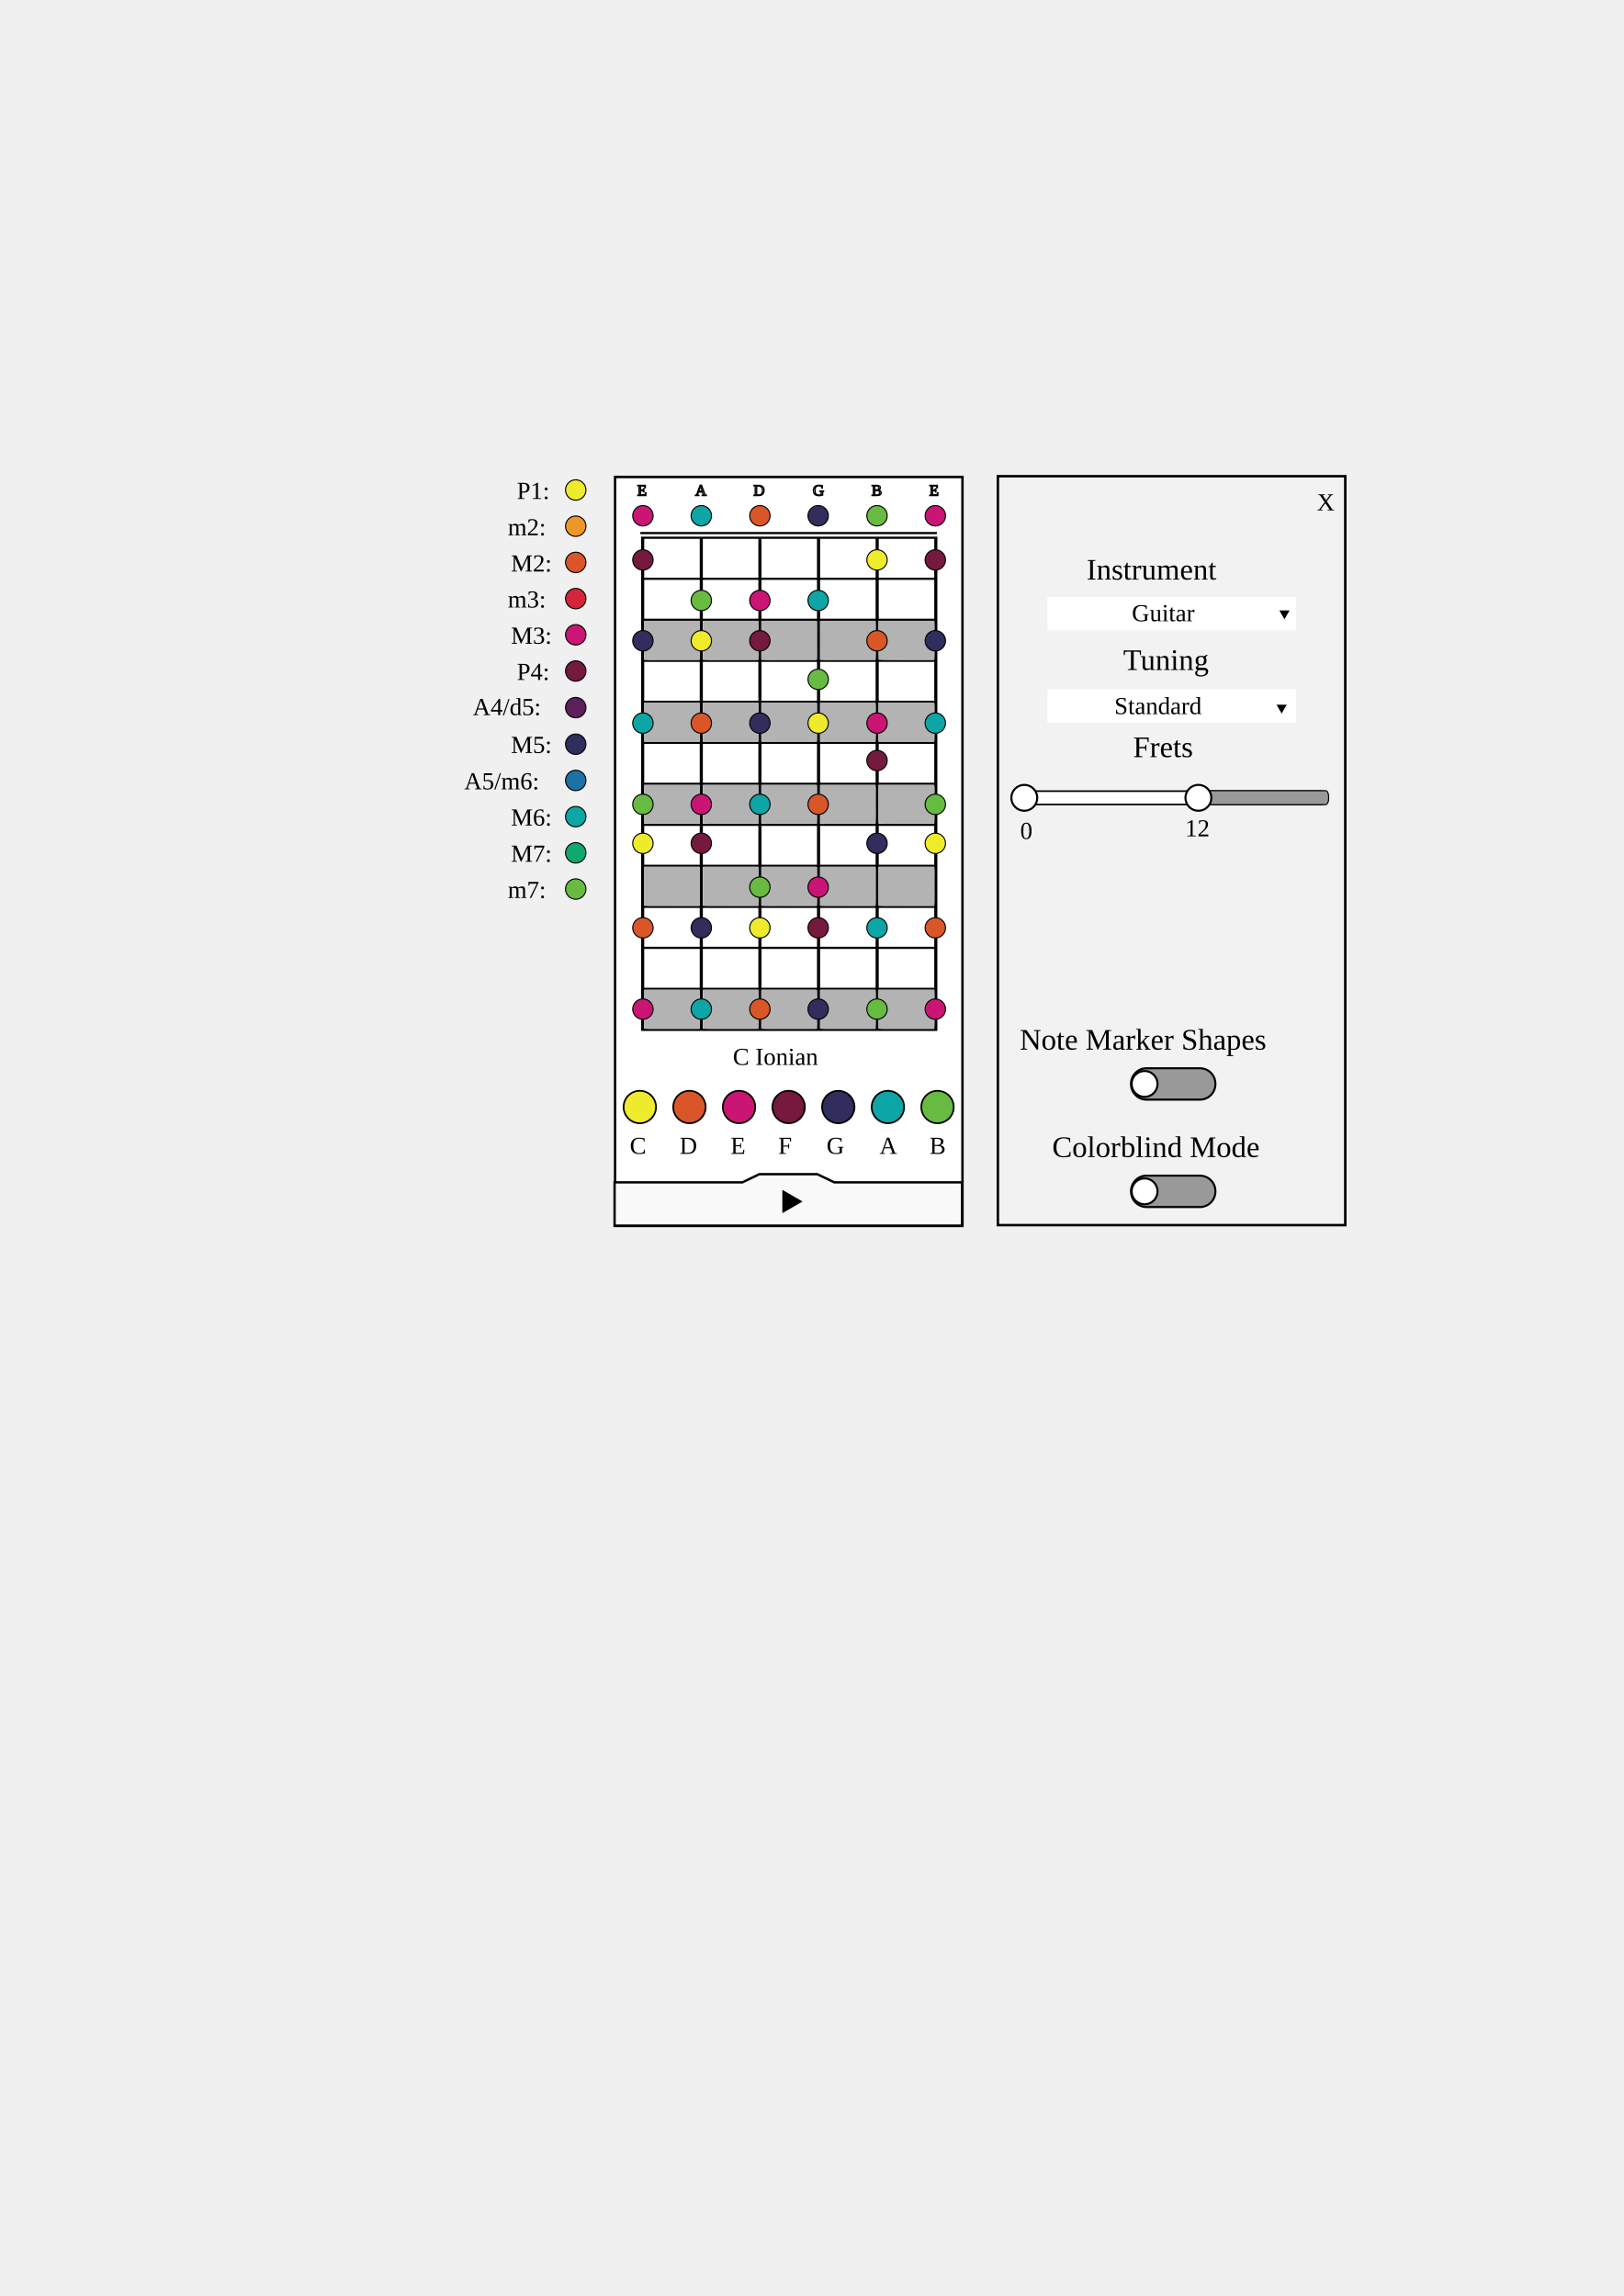
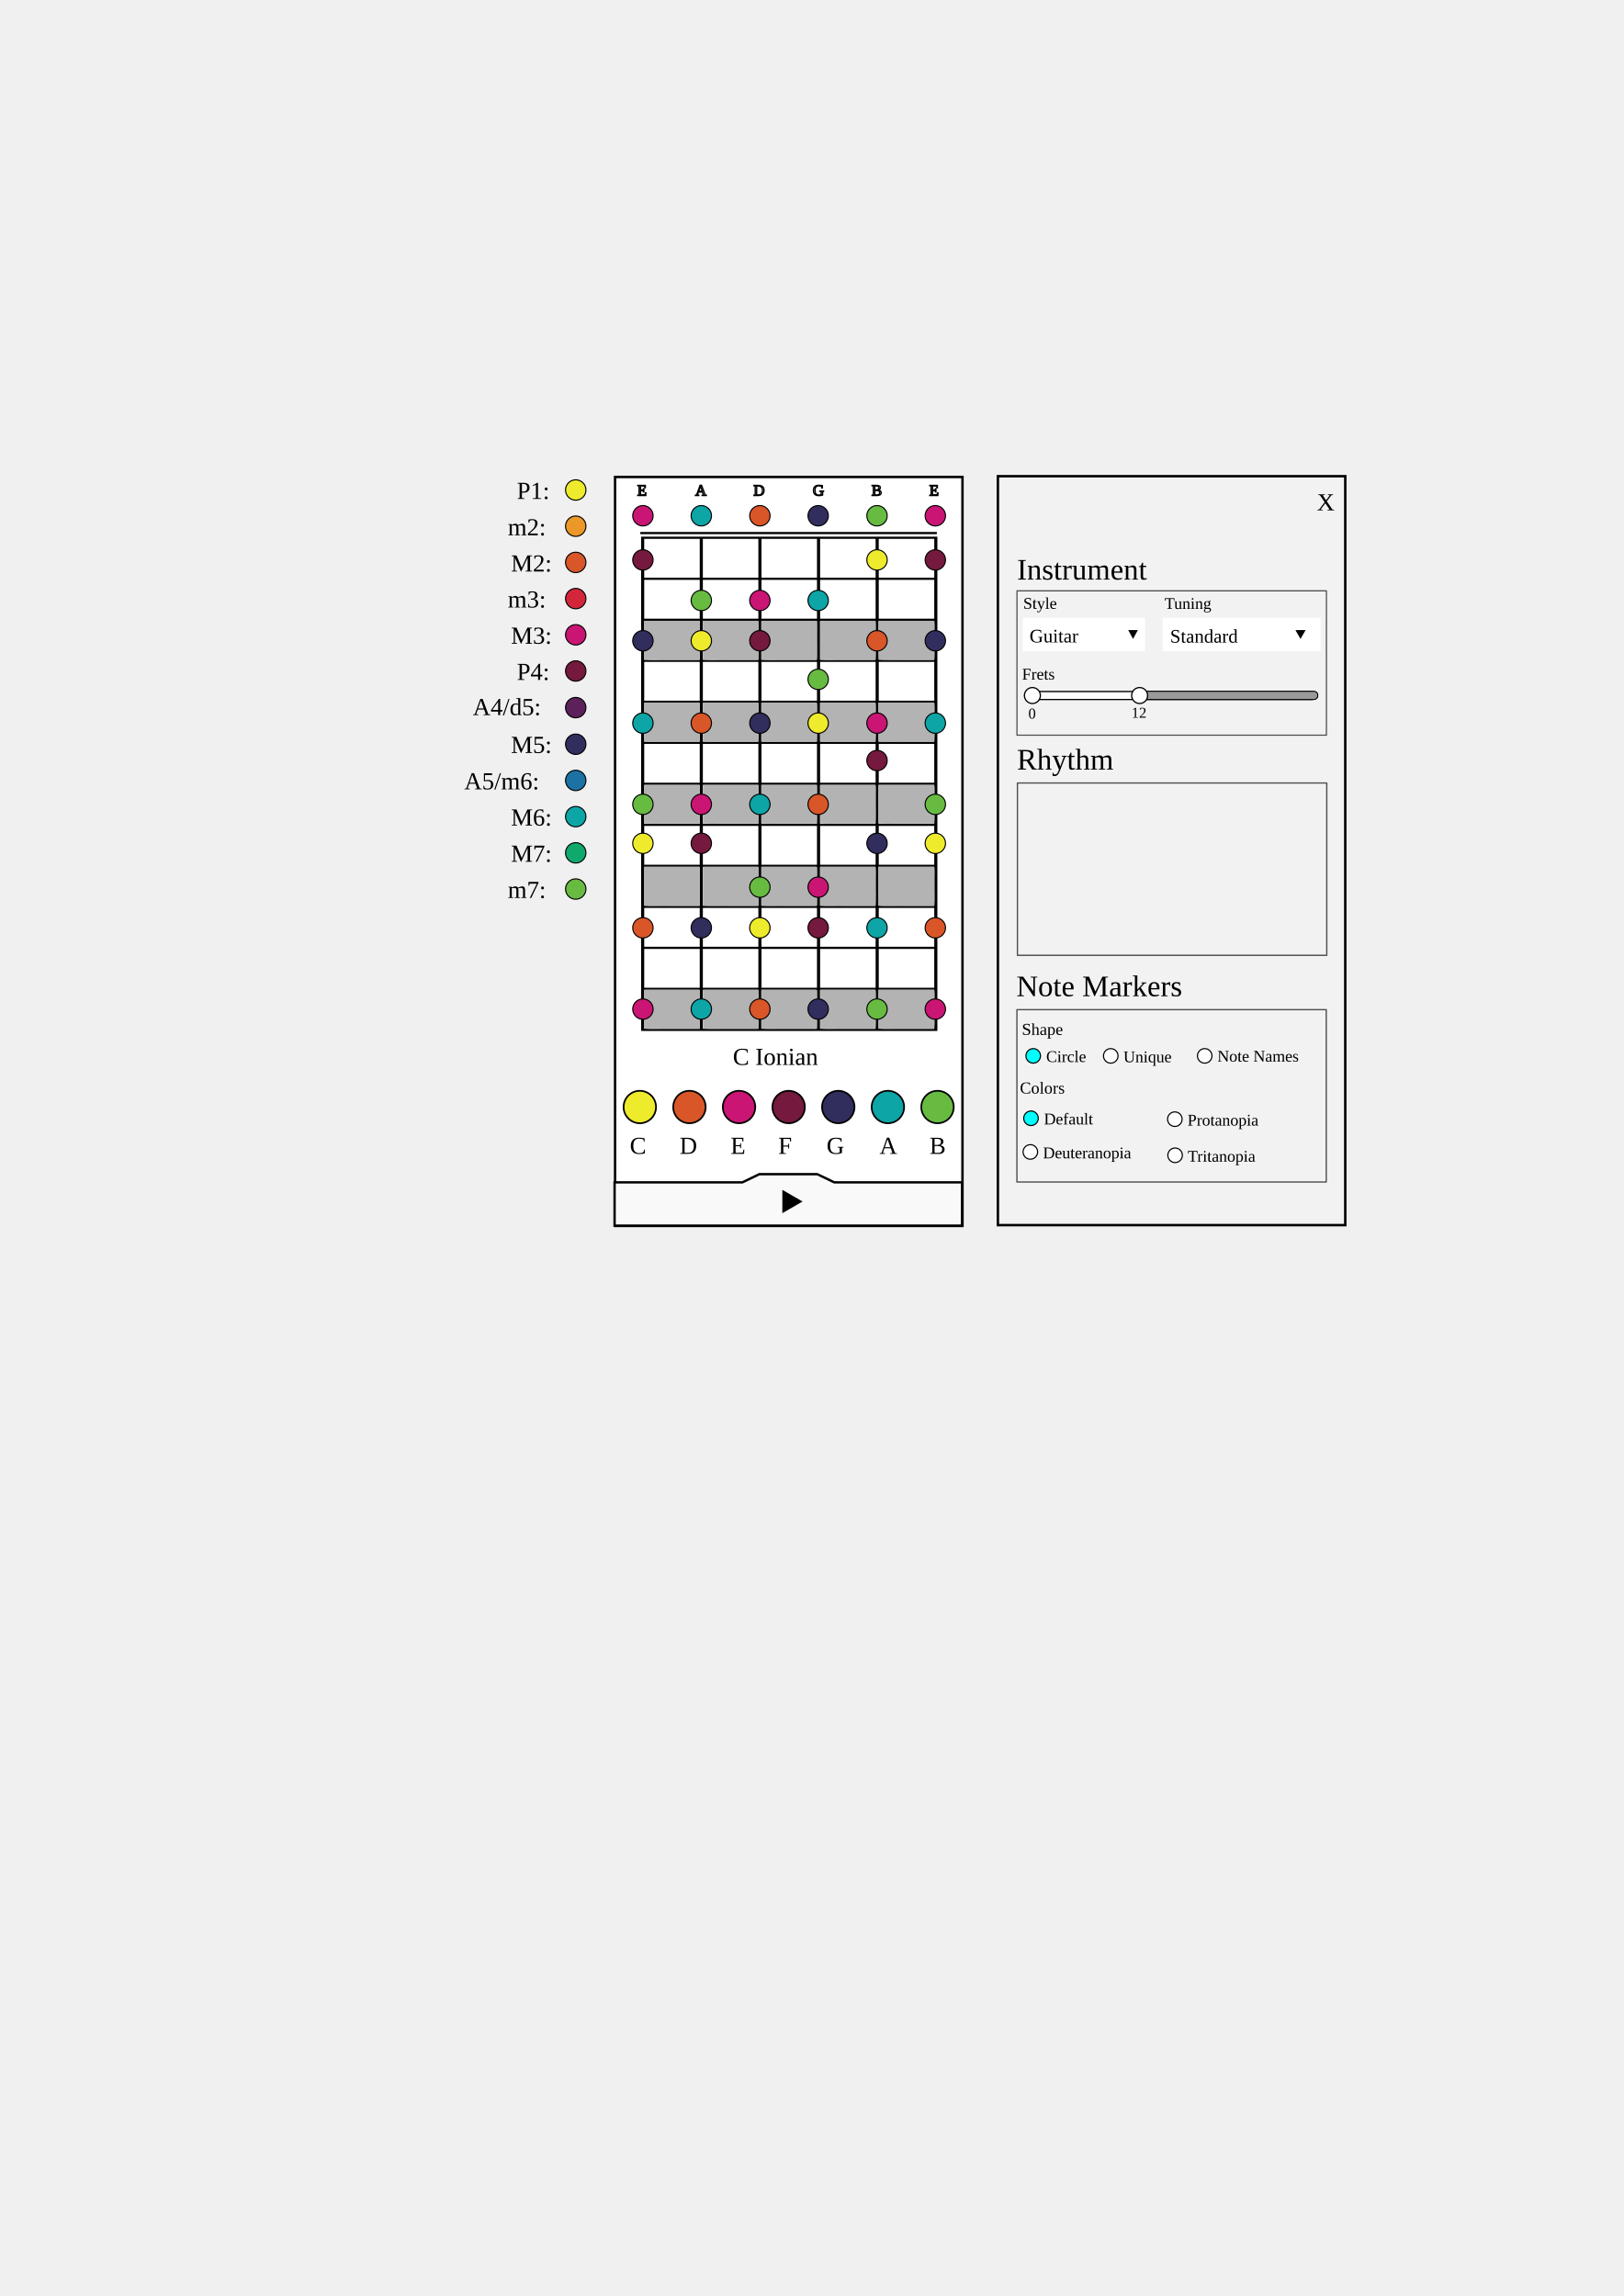
<svg xmlns="http://www.w3.org/2000/svg" width="210mm" height="297mm" viewBox="0 0 210 297" version="1.1" id="svg5">
  <defs id="defs2">
    <rect x="553.68" y="275.561" width="73.526" height="15.344" id="rect1297" />
  </defs>
  <g id="layer3" style="display:inline">
    <g id="g15704" transform="translate(42.96719,-11.1647)">
      <text xml:space="preserve" style="font-size:3.175px;fill:#000000;stroke-width:0.265" x="23.88" y="75.706" id="text434">
        <tspan id="tspan432" style="stroke-width:0.265" x="23.88" y="75.706">P1:</tspan>
      </text>
      <circle style="fill:#eeeb2c;fill-opacity:1;stroke:#000000;stroke-width:0.138" id="path538" cx="31.495" cy="74.548" r="1.32" />
      <text xml:space="preserve" style="font-size:3.175px;fill:#000000;stroke-width:0.265" x="22.706" y="80.41" id="text434-0">
        <tspan id="tspan432-8" style="stroke-width:0.265" x="22.706" y="80.41">m2:</tspan>
      </text>
      <circle style="fill:#ec9828;fill-opacity:1;stroke:#000000;stroke-width:0.138" id="path538-4" cx="31.495" cy="79.231" r="1.32" />
      <text xml:space="preserve" style="font-size:3.175px;fill:#000000;stroke-width:0.265" x="23.118" y="85.093" id="text434-1">
        <tspan id="tspan432-3" style="stroke-width:0.265" x="23.118" y="85.093">M2:</tspan>
      </text>
      <circle style="fill:#d95628;fill-opacity:1;stroke:#000000;stroke-width:0.138" id="path538-5" cx="31.495" cy="83.914" r="1.32" />
      <text xml:space="preserve" style="font-size:3.175px;fill:#000000;stroke-width:0.265" x="22.706" y="89.752" id="text434-0-7">
        <tspan id="tspan432-8-0" style="stroke-width:0.265" x="22.706" y="89.752">m3:</tspan>
      </text>
      <text xml:space="preserve" style="font-size:3.175px;fill:#000000;stroke-width:0.265" x="23.118" y="94.435" id="text434-0-7-4">
        <tspan id="tspan432-8-0-9" style="stroke-width:0.265" x="23.118" y="94.435">M3:</tspan>
      </text>
      <text xml:space="preserve" style="font-size:3.175px;fill:#000000;stroke-width:0.265" x="23.88" y="99.117" id="text434-0-7-2">
        <tspan id="tspan432-8-0-2" style="stroke-width:0.265" x="23.88" y="99.117">P4:</tspan>
      </text>
      <text xml:space="preserve" style="font-size:3.175px;fill:#000000;stroke-width:0.265" x="18.185" y="103.67" id="text434-0-7-3">
        <tspan id="tspan432-8-0-8" style="stroke-width:0.265" x="18.185" y="103.67">A4/d5:</tspan>
      </text>
      <circle style="fill:#d3263a;fill-opacity:1;stroke:#000000;stroke-width:0.138" id="path538-4-9" cx="31.495" cy="88.597" r="1.32" />
      <circle style="fill:#ca1574;fill-opacity:1;stroke:#000000;stroke-width:0.138" id="path538-9" cx="31.495" cy="93.28" r="1.32" />
      <circle style="fill:#75193e;fill-opacity:1;stroke:#000000;stroke-width:0.138" id="path538-4-2" cx="31.495" cy="97.963" r="1.32" />
      <circle style="fill:#5c205b;fill-opacity:1;stroke:#000000;stroke-width:0.138" id="path538-5-9" cx="31.495" cy="102.699" r="1.32" />
      <circle style="fill:#312d5c;fill-opacity:1;stroke:#000000;stroke-width:0.138" id="path538-4-9-0" cx="31.495" cy="107.435" r="1.32" />
      <circle style="fill:#1c72a5;fill-opacity:1;stroke:#000000;stroke-width:0.138" id="path538-40" cx="31.495" cy="112.118" r="1.32" />
      <circle style="fill:#0da5a6;fill-opacity:1;stroke:#000000;stroke-width:0.138" id="path538-4-26" cx="31.495" cy="116.801" r="1.32" />
      <circle style="fill:#0fa96d;fill-opacity:1;stroke:#000000;stroke-width:0.138" id="path538-5-2" cx="31.495" cy="121.484" r="1.32" />
      <circle style="fill:#67bb41;fill-opacity:1;stroke:#000000;stroke-width:0.138" id="path538-4-9-5" cx="31.495" cy="126.167" r="1.32" />
      <text xml:space="preserve" style="font-size:3.175px;fill:#000000;stroke-width:0.265" x="23.118" y="108.565" id="text434-0-7-7">
        <tspan id="tspan432-8-0-83" style="stroke-width:0.265" x="23.118" y="108.565">M5:</tspan>
      </text>
      <text xml:space="preserve" style="font-size:3.175px;fill:#000000;stroke-width:0.265" x="17.075" y="113.27" id="text434-0-7-9">
        <tspan id="tspan432-8-0-3" style="stroke-width:0.265" x="17.075" y="113.27">A5/m6:</tspan>
      </text>
      <text xml:space="preserve" style="font-size:3.175px;fill:#000000;stroke-width:0.265" x="23.118" y="117.953" id="text434-0-7-73">
        <tspan id="tspan432-8-0-0" style="stroke-width:0.265" x="23.118" y="117.953">M6:</tspan>
      </text>
      <text xml:space="preserve" style="font-size:3.175px;fill:#000000;stroke-width:0.265" x="22.706" y="127.321" id="text434-0-7-8">
        <tspan id="tspan432-8-0-5" style="stroke-width:0.265" x="22.706" y="127.321">m7:</tspan>
      </text>
      <text xml:space="preserve" style="font-size:3.175px;fill:#000000;stroke-width:0.265" x="23.118" y="122.638" id="text434-0-7-96">
        <tspan id="tspan432-8-0-26" style="stroke-width:0.265" x="23.118" y="122.638">M7:</tspan>
      </text>
    </g>
  </g>
  <g id="layer7" style="display:inline">
    <g id="layer2" transform="matrix(0.9999231,0,0,1.024198,0.00784135,-1.490829)">
      <rect style="fill:#ffffff;stroke:#000000;stroke-width:0.315" id="rect3796" width="44.933" height="94.588" x="79.549" y="61.696" />
    </g>
    <g id="layer5">
      <path id="rect17137" style="fill:#f9f9f9;fill-opacity:1;stroke:#000000;stroke-width:0.305" d="m 124.427,152.944 v 5.6 H 79.487 v -5.6 h 16.527 l 2.198,-1.058 h 7.49 l 2.198,1.058 z" />
    </g>
    <g id="layer1">
      <g id="g15718">
        <text xml:space="preserve" style="font-size:2.013px;fill:#ffffff;stroke:#000000;stroke-width:0.168" x="82.419" y="64.1" id="text3901">
          <tspan id="tspan3899" style="stroke-width:0.168" x="82.419" y="64.1">E</tspan>
        </text>
        <text xml:space="preserve" style="font-size:2.013px;fill:#ffffff;stroke:#000000;stroke-width:0.168" x="89.922" y="64.1" id="text3905">
          <tspan id="tspan3903" style="stroke-width:0.168" x="89.922" y="64.1">A</tspan>
        </text>
        <text xml:space="preserve" style="font-size:2.013px;fill:#ffffff;stroke:#000000;stroke-width:0.168" x="97.442" y="64.1" id="text3909">
          <tspan id="tspan3907" style="stroke-width:0.168" x="97.442" y="64.1">D</tspan>
        </text>
        <text xml:space="preserve" style="font-size:2.013px;fill:#ffffff;stroke:#000000;stroke-width:0.168" x="105.129" y="64.099" id="text3913">
          <tspan id="tspan3911" style="stroke-width:0.168" x="105.129" y="64.099">G</tspan>
        </text>
        <text xml:space="preserve" style="font-size:2.013px;fill:#ffffff;stroke:#000000;stroke-width:0.168" x="112.717" y="64.1" id="text3917">
          <tspan id="tspan3915" style="stroke-width:0.168" x="112.717" y="64.1">B</tspan>
        </text>
        <text xml:space="preserve" style="font-size:2.013px;fill:#ffffff;stroke:#000000;stroke-width:0.168" x="120.188" y="64.1" id="text3971">
          <tspan id="tspan3969" style="stroke-width:0.168" x="120.188" y="64.1">E</tspan>
        </text>
      </g>
      <g id="g15468">
        <g transform="matrix(1.516602,0,0,1.060936,83.11768,69.56127)" id="g3496">
          <g id="g3468">
            <path style="fill:none;stroke:#000000;stroke-width:0.265" d="M 5,0 V 60" id="path3460" />
            <path style="fill:none;stroke:#000000;stroke-width:0.265" d="M 10,0 V 60" id="path3462" />
            <path style="fill:none;stroke:#000000;stroke-width:0.265" d="M 15,0 V 60" id="path3464" />
            <path style="fill:none;stroke:#000000;stroke-width:0.265" d="M 20,0 V 60" id="path3466" />
          </g>
          <g id="g3492">
            <path style="fill:none;stroke:#000000;stroke-width:0.265" d="M 0,5 H 25" id="path3470" />
            <path style="fill:none;stroke:#000000;stroke-width:0.265" d="M 0,10 H 25" id="path3472" />
            <path style="fill:none;stroke:#000000;stroke-width:0.265" d="M 0,15 H 25" id="path3474" />
            <path style="fill:none;stroke:#000000;stroke-width:0.265" d="M 0,20 H 25" id="path3476" />
            <path style="fill:none;stroke:#000000;stroke-width:0.265" d="M 0,25 H 25" id="path3478" />
            <path style="fill:none;stroke:#000000;stroke-width:0.265" d="M 0,30 H 25" id="path3480" />
            <path style="fill:none;stroke:#000000;stroke-width:0.265" d="M 0,35 H 25" id="path3482" />
            <path style="fill:none;stroke:#000000;stroke-width:0.265" d="M 0,40 H 25" id="path3484" />
            <path style="fill:none;stroke:#000000;stroke-width:0.265" d="M 0,45 H 25" id="path3486" />
            <path style="fill:none;stroke:#000000;stroke-width:0.265" d="M 0,50 H 25" id="path3488" />
            <path style="fill:none;stroke:#000000;stroke-width:0.265" d="M 0,55 H 25" id="path3490" />
          </g>
          <path id="rect3494" style="fill:none;stroke:#000000;stroke-width:0.265" d="M 0,0 H 25 V 60 H 0 Z M -0.2,-0.571 H 25.088" />
        </g>
        <path style="fill:#b3b3b3;stroke-width:0.32" d="m 314.841,483.99 c 0,6.287 0,12.574 0,18.861 3.844,0.466 8.046,0.067 12.028,0.2 5.008,0 10.017,0 15.025,0 0.464,-3.791 0.07,-7.938 0.2,-11.868 -0.14,-2.434 0.275,-5.098 -0.2,-7.393 -8.951,0 -17.902,0 -26.853,0 z" id="path556" transform="scale(0.2645833)" />
        <path style="fill:#b3b3b3;stroke-width:0.32" d="m 343.612,483.99 c 0,6.287 0,12.574 0,18.861 3.844,0.466 8.046,0.067 12.028,0.2 5.008,0 10.017,0 15.025,0 0.464,-3.791 0.07,-7.938 0.2,-11.868 -0.14,-2.434 0.275,-5.098 -0.2,-7.393 -8.951,0 -17.902,0 -26.853,0 z" id="path558" transform="scale(0.2645833)" />
        <path style="fill:#b3b3b3;stroke-width:0.32" d="m 372.064,483.99 c 0,6.287 0,12.574 0,18.861 3.844,0.466 8.046,0.067 12.028,0.2 5.008,0 10.017,0 15.025,0 0.464,-3.791 0.07,-7.938 0.2,-11.868 -0.14,-2.434 0.275,-5.098 -0.2,-7.393 -8.951,0 -17.902,0 -26.853,0 z" id="path560" transform="scale(0.2645833)" />
        <path style="fill:#b3b3b3;stroke-width:0.32" d="m 400.834,483.99 c 0,6.287 0,12.574 0,18.861 3.844,0.466 8.046,0.067 12.028,0.2 5.008,0 10.017,0 15.025,0 0.464,-3.791 0.07,-7.938 0.2,-11.868 -0.14,-2.434 0.275,-5.098 -0.2,-7.393 -8.951,0 -17.902,0 -26.853,0 z" id="path562" transform="scale(0.2645833)" />
        <path style="fill:#b3b3b3;stroke-width:0.32" d="m 429.286,483.99 c 0,6.287 0,12.574 0,18.861 3.844,0.466 8.046,0.067 12.028,0.2 5.115,0 10.23,0 15.344,0 0.464,-3.791 0.07,-7.938 0.2,-11.868 -0.14,-2.434 0.275,-5.098 -0.2,-7.393 -9.057,0 -18.115,0 -27.173,0 z" id="path564" transform="scale(0.2645833)" />
        <path style="fill:#b3b3b3;stroke-width:0.32" d="m 314.841,423.891 c 0,6.287 0,12.574 0,18.861 3.844,0.466 8.046,0.067 12.028,0.2 5.008,0 10.017,0 15.025,0 0.464,-3.791 0.07,-7.938 0.2,-11.868 -0.14,-2.434 0.275,-5.098 -0.2,-7.393 -8.951,0 -17.902,0 -26.853,0 z" id="path566" transform="scale(0.2645833)" />
        <path style="fill:#b3b3b3;stroke-width:0.32" d="m 343.612,423.891 c 0,6.287 0,12.574 0,18.861 3.844,0.466 8.046,0.067 12.028,0.2 5.008,0 10.017,0 15.025,0 0.464,-3.791 0.07,-7.938 0.2,-11.868 -0.14,-2.434 0.275,-5.098 -0.2,-7.393 -8.951,0 -17.902,0 -26.853,0 z" id="path568" transform="scale(0.2645833)" />
        <path style="fill:#b3b3b3;stroke-width:0.32" d="m 372.064,423.891 c 0,6.287 0,12.574 0,18.861 3.844,0.466 8.046,0.067 12.028,0.2 5.008,0 10.017,0 15.025,0 0.464,-3.791 0.07,-7.938 0.2,-11.868 -0.14,-2.434 0.275,-5.098 -0.2,-7.393 -8.951,0 -17.902,0 -26.853,0 z" id="path570" transform="scale(0.2645833)" />
        <path style="fill:#b3b3b3;stroke-width:0.32" d="m 400.834,423.891 c 0,6.287 0,12.574 0,18.861 3.844,0.466 8.046,0.067 12.028,0.2 5.008,0 10.017,0 15.025,0 0.464,-3.791 0.07,-7.938 0.2,-11.868 -0.14,-2.434 0.275,-5.098 -0.2,-7.393 -8.951,0 -17.902,0 -26.853,0 z" id="path572" transform="scale(0.2645833)" />
        <path style="fill:#b3b3b3;stroke-width:0.32" d="m 429.286,423.891 c 0,6.287 0,12.574 0,18.861 3.844,0.466 8.046,0.067 12.028,0.2 5.115,0 10.23,0 15.344,0 0.464,-3.791 0.07,-7.938 0.2,-11.868 -0.14,-2.434 0.275,-5.098 -0.2,-7.393 -9.057,0 -18.115,0 -27.173,0 z" id="path574" transform="scale(0.2645833)" />
        <path style="fill:#b3b3b3;stroke-width:0.32" d="m 314.841,383.932 c 0,6.18 0,12.361 0,18.541 3.844,0.466 8.046,0.067 12.028,0.2 5.008,0 10.017,0 15.025,0 0.466,-3.844 0.067,-8.046 0.2,-12.028 -0.132,-2.277 0.265,-4.774 -0.2,-6.913 -8.951,0 -17.902,0 -26.853,0 z" id="path576" transform="scale(0.2645833)" />
        <path style="fill:#b3b3b3;stroke-width:0.32" d="m 343.612,383.932 c 0,6.18 0,12.361 0,18.541 3.844,0.466 8.046,0.067 12.028,0.2 5.008,0 10.017,0 15.025,0 0.466,-3.844 0.067,-8.046 0.2,-12.028 -0.132,-2.277 0.265,-4.774 -0.2,-6.913 -8.951,0 -17.902,0 -26.853,0 z" id="path578" transform="scale(0.2645833)" />
        <path style="fill:#b3b3b3;stroke-width:0.32" d="m 372.064,383.932 c 0,6.18 0,12.361 0,18.541 3.844,0.466 8.046,0.067 12.028,0.2 5.008,0 10.017,0 15.025,0 0.466,-3.844 0.067,-8.046 0.2,-12.028 -0.132,-2.277 0.265,-4.774 -0.2,-6.913 -8.951,0 -17.902,0 -26.853,0 z" id="path580" transform="scale(0.2645833)" />
        <path style="fill:#b3b3b3;stroke-width:0.32" d="m 400.834,383.932 c 0,6.18 0,12.361 0,18.541 3.844,0.466 8.046,0.067 12.028,0.2 5.008,0 10.017,0 15.025,0 0.466,-3.844 0.067,-8.046 0.2,-12.028 -0.132,-2.277 0.265,-4.774 -0.2,-6.913 -8.951,0 -17.902,0 -26.853,0 z" id="path582" transform="scale(0.2645833)" />
        <path style="fill:#b3b3b3;stroke-width:0.32" d="m 429.286,383.932 c 0,6.18 0,12.361 0,18.541 3.844,0.466 8.046,0.067 12.028,0.2 5.115,0 10.23,0 15.344,0 0.466,-3.844 0.067,-8.046 0.2,-12.028 -0.132,-2.277 0.265,-4.774 -0.2,-6.913 -9.057,0 -18.115,0 -27.173,0 z" id="path584" transform="scale(0.2645833)" />
        <path style="fill:#b3b3b3;stroke-width:0.32" d="m 314.841,343.652 c 0,6.287 0,12.574 0,18.861 3.844,0.466 8.046,0.067 12.028,0.2 5.008,0 10.017,0 15.025,0 0.464,-3.791 0.07,-7.938 0.2,-11.868 -0.14,-2.434 0.275,-5.098 -0.2,-7.393 -8.951,0 -17.902,0 -26.853,0 z" id="path586" transform="scale(0.2645833)" />
        <path style="fill:#b3b3b3;stroke-width:0.32" d="m 343.612,343.652 c 0,6.287 0,12.574 0,18.861 3.844,0.466 8.046,0.067 12.028,0.2 5.008,0 10.017,0 15.025,0 0.464,-3.791 0.07,-7.938 0.2,-11.868 -0.14,-2.434 0.275,-5.098 -0.2,-7.393 -8.951,0 -17.902,0 -26.853,0 z" id="path588" transform="scale(0.2645833)" />
        <path style="fill:#b3b3b3;stroke-width:0.32" d="m 372.064,343.652 c 0,6.287 0,12.574 0,18.861 3.844,0.466 8.046,0.067 12.028,0.2 5.008,0 10.017,0 15.025,0 0.464,-3.791 0.07,-7.938 0.2,-11.868 -0.14,-2.434 0.275,-5.098 -0.2,-7.393 -8.951,0 -17.902,0 -26.853,0 z" id="path590" transform="scale(0.2645833)" />
        <path style="fill:#b3b3b3;stroke-width:0.32" d="m 400.834,343.652 c 0,6.287 0,12.574 0,18.861 3.844,0.466 8.046,0.067 12.028,0.2 5.008,0 10.017,0 15.025,0 0.464,-3.791 0.07,-7.938 0.2,-11.868 -0.14,-2.434 0.275,-5.098 -0.2,-7.393 -8.951,0 -17.902,0 -26.853,0 z" id="path592" transform="scale(0.2645833)" />
        <path style="fill:#b3b3b3;stroke-width:0.32" d="m 429.286,343.652 c 0,6.287 0,12.574 0,18.861 3.844,0.466 8.046,0.067 12.028,0.2 5.115,0 10.23,0 15.344,0 0.464,-3.791 0.07,-7.938 0.2,-11.868 -0.14,-2.434 0.275,-5.098 -0.2,-7.393 -9.057,0 -18.115,0 -27.173,0 z" id="path594" transform="scale(0.2645833)" />
        <path style="fill:#b3b3b3;stroke-width:0.32" d="m 314.841,303.693 c 0,6.287 0,12.574 0,18.861 3.844,0.466 8.046,0.067 12.028,0.2 5.008,0 10.017,0 15.025,0 0.464,-3.791 0.07,-7.938 0.2,-11.868 -0.14,-2.434 0.275,-5.098 -0.2,-7.393 -8.951,0 -17.902,0 -26.853,0 z" id="path596" transform="scale(0.2645833)" />
        <path style="fill:#b3b3b3;stroke-width:0.32" d="m 343.612,303.693 c 0,6.287 0,12.574 0,18.861 3.844,0.466 8.046,0.067 12.028,0.2 5.008,0 10.017,0 15.025,0 0.464,-3.791 0.07,-7.938 0.2,-11.868 -0.14,-2.434 0.275,-5.098 -0.2,-7.393 -8.951,0 -17.902,0 -26.853,0 z" id="path598" transform="scale(0.2645833)" />
        <path style="fill:#b3b3b3;stroke-width:0.32" d="m 372.064,303.693 c 0,6.287 0,12.574 0,18.861 3.844,0.466 8.046,0.067 12.028,0.2 5.008,0 10.017,0 15.025,0 0.464,-3.791 0.07,-7.938 0.2,-11.868 -0.14,-2.434 0.275,-5.098 -0.2,-7.393 -8.951,0 -17.902,0 -26.853,0 z" id="path600" transform="scale(0.2645833)" />
        <path style="fill:#b3b3b3;stroke-width:0.32" d="m 400.834,303.693 c 0,6.287 0,12.574 0,18.861 3.844,0.466 8.046,0.067 12.028,0.2 5.008,0 10.017,0 15.025,0 0.464,-3.791 0.07,-7.938 0.2,-11.868 -0.14,-2.434 0.275,-5.098 -0.2,-7.393 -8.951,0 -17.902,0 -26.853,0 z" id="path602" transform="scale(0.2645833)" />
        <path style="fill:#b3b3b3;stroke-width:0.32" d="m 429.286,303.693 c 0.085,6.24 -0.193,12.509 0.231,18.732 3.386,0.523 7.008,0.177 10.476,0.322 5.555,0.015 11.11,0.004 16.666,0.007 0.464,-3.791 0.07,-7.938 0.2,-11.868 -0.14,-2.434 0.275,-5.098 -0.2,-7.393 -9.057,0 -18.115,0 -27.173,0 z" id="path604" transform="scale(0.2645833)" />
      </g>
      <text xml:space="preserve" style="font-size:3.175px;fill:#eeeb2c;fill-opacity:1;stroke:#000000;stroke-width:0.265" x="39.246" y="98.791" id="text1572">
        <tspan id="tspan1570" style="stroke-width:0.265" x="39.246" y="98.791" />
      </text>
      <text xml:space="preserve" style="font-size:3.175px;fill:#eeeb2c;fill-opacity:1;stroke:#000000;stroke-width:0.265" x="39.922" y="102.935" id="text1603">
        <tspan id="tspan1601" style="stroke-width:0.265" x="39.922" y="102.935" />
      </text>
      <text xml:space="preserve" style="font-size:3.175px;fill:#eeeb2c;fill-opacity:1;stroke:#000000;stroke-width:0.265" x="65.973" y="105.303" id="text1692">
        <tspan id="tspan1690" style="stroke-width:0.265" x="65.973" y="105.303" />
      </text>
    </g>
    <g id="layer4">
      <circle style="display:inline;fill:#eeeb2c;fill-opacity:1;stroke:#000000;stroke-width:0.138" id="path538-8-7" cx="83.151" cy="109.09" r="1.32" />
      <circle style="display:inline;fill:#d95628;fill-opacity:1;stroke:#000000;stroke-width:0.138" id="path538-5-7-2" cx="83.151" cy="120.017" r="1.32" />
      <circle style="display:inline;fill:#ca1574;fill-opacity:1;stroke:#000000;stroke-width:0.138" id="path538-9-1-9" cx="83.151" cy="66.715" r="1.32" />
      <circle style="display:inline;fill:#ca1574;fill-opacity:1;stroke:#000000;stroke-width:0.138" id="path538-9-1-9-1" cx="83.151" cy="130.534" r="1.32" />
      <circle style="display:inline;fill:#75193e;fill-opacity:1;stroke:#000000;stroke-width:0.138" id="path538-4-2-6-0" cx="83.151" cy="72.429" r="1.32" />
      <circle style="display:inline;fill:#312d5c;fill-opacity:1;stroke:#000000;stroke-width:0.138" id="path538-4-9-0-0-2" cx="83.151" cy="82.887" r="1.32" />
      <circle style="display:inline;fill:#0da5a6;fill-opacity:1;stroke:#000000;stroke-width:0.138" id="path538-4-26-9-6" cx="83.151" cy="93.54" r="1.32" />
      <circle style="display:inline;fill:#67bb41;fill-opacity:1;stroke:#000000;stroke-width:0.138" id="path538-4-9-5-9-4" cx="83.151" cy="104.048" r="1.32" />
      <circle style="display:inline;fill:#eeeb2c;fill-opacity:1;stroke:#000000;stroke-width:0.138" id="path538-8-7-47" cx="120.969" cy="109.09" r="1.32" />
      <circle style="display:inline;fill:#d95628;fill-opacity:1;stroke:#000000;stroke-width:0.138" id="path538-5-7-2-2" cx="120.969" cy="120.017" r="1.32" />
      <circle style="display:inline;fill:#ca1574;fill-opacity:1;stroke:#000000;stroke-width:0.138" id="path538-9-1-9-4" cx="120.969" cy="66.715" r="1.32" />
      <circle style="display:inline;fill:#ca1574;fill-opacity:1;stroke:#000000;stroke-width:0.138" id="path538-9-1-9-1-8" cx="120.969" cy="130.534" r="1.32" />
      <circle style="display:inline;fill:#75193e;fill-opacity:1;stroke:#000000;stroke-width:0.138" id="path538-4-2-6-0-9" cx="120.969" cy="72.429" r="1.32" />
      <circle style="display:inline;fill:#312d5c;fill-opacity:1;stroke:#000000;stroke-width:0.138" id="path538-4-9-0-0-2-20" cx="120.969" cy="82.887" r="1.32" />
      <circle style="display:inline;fill:#0da5a6;fill-opacity:1;stroke:#000000;stroke-width:0.138" id="path538-4-26-9-6-59" cx="120.969" cy="93.54" r="1.32" />
      <circle style="display:inline;fill:#67bb41;fill-opacity:1;stroke:#000000;stroke-width:0.138" id="path538-4-9-5-9-4-4" cx="120.969" cy="104.048" r="1.32" />
      <circle style="display:inline;fill:#eeeb2c;fill-opacity:1;stroke:#000000;stroke-width:0.138" id="path538-8-7-4" cx="90.703" cy="82.887" r="1.32" />
      <circle style="display:inline;fill:#d95628;fill-opacity:1;stroke:#000000;stroke-width:0.138" id="path538-5-7-2-4" cx="90.703" cy="93.54" r="1.32" />
      <circle style="display:inline;fill:#ca1574;fill-opacity:1;stroke:#000000;stroke-width:0.138" id="path538-9-1-9-9" cx="90.703" cy="104.048" r="1.32" />
      <circle style="display:inline;fill:#75193e;fill-opacity:1;stroke:#000000;stroke-width:0.138" id="path538-4-2-6-0-0" cx="90.703" cy="109.09" r="1.32" />
      <circle style="display:inline;fill:#312d5c;fill-opacity:1;stroke:#000000;stroke-width:0.138" id="path538-4-9-0-0-2-2" cx="90.703" cy="120.017" r="1.32" />
      <circle style="display:inline;fill:#0da5a6;fill-opacity:1;stroke:#000000;stroke-width:0.138" id="path538-4-26-9-6-5" cx="90.703" cy="66.715" r="1.32" />
      <circle style="display:inline;fill:#0da5a6;fill-opacity:1;stroke:#000000;stroke-width:0.138" id="path538-4-26-9-6-5-8" cx="90.703" cy="130.534" r="1.32" />
      <circle style="display:inline;fill:#67bb41;fill-opacity:1;stroke:#000000;stroke-width:0.138" id="path538-4-9-5-9-4-3" cx="90.703" cy="77.674" r="1.32" />
      <circle style="display:inline;fill:#eeeb2c;fill-opacity:1;stroke:#000000;stroke-width:0.138" id="path538-8-7-4-0" cx="98.279" cy="120.017" r="1.32" />
      <circle style="display:inline;fill:#d95628;fill-opacity:1;stroke:#000000;stroke-width:0.138" id="path538-5-7-2-4-5" cx="98.279" cy="66.715" r="1.32" />
      <circle style="display:inline;fill:#d95628;fill-opacity:1;stroke:#000000;stroke-width:0.138" id="path538-5-7-2-4-5-7" cx="98.279" cy="130.534" r="1.32" />
      <circle style="display:inline;fill:#ca1574;fill-opacity:1;stroke:#000000;stroke-width:0.138" id="path538-9-1-9-9-9" cx="98.279" cy="77.674" r="1.32" />
      <circle style="display:inline;fill:#75193e;fill-opacity:1;stroke:#000000;stroke-width:0.138" id="path538-4-2-6-0-0-1" cx="98.279" cy="82.887" r="1.32" />
      <circle style="display:inline;fill:#312d5c;fill-opacity:1;stroke:#000000;stroke-width:0.138" id="path538-4-9-0-0-2-2-9" cx="98.279" cy="93.54" r="1.32" />
      <circle style="display:inline;fill:#0da5a6;fill-opacity:1;stroke:#000000;stroke-width:0.138" id="path538-4-26-9-6-5-7" cx="98.279" cy="104.048" r="1.32" />
      <circle style="display:inline;fill:#67bb41;fill-opacity:1;stroke:#000000;stroke-width:0.138" id="path538-4-9-5-9-4-3-2" cx="98.279" cy="114.76" r="1.32" />
      <circle style="display:inline;fill:#eeeb2c;fill-opacity:1;stroke:#000000;stroke-width:0.138" id="path538-8-7-4-0-0" cx="113.429" cy="72.429" r="1.32" />
      <circle style="display:inline;fill:#d95628;fill-opacity:1;stroke:#000000;stroke-width:0.138" id="path538-5-7-2-4-5-7-1" cx="113.429" cy="82.887" r="1.32" />
      <circle style="display:inline;fill:#ca1574;fill-opacity:1;stroke:#000000;stroke-width:0.138" id="path538-9-1-9-9-9-5" cx="113.429" cy="93.54" r="1.32" />
      <circle style="display:inline;fill:#75193e;fill-opacity:1;stroke:#000000;stroke-width:0.138" id="path538-4-2-6-0-0-1-3" cx="113.429" cy="98.378" r="1.32" />
      <circle style="display:inline;fill:#312d5c;fill-opacity:1;stroke:#000000;stroke-width:0.138" id="path538-4-9-0-0-2-2-9-2" cx="113.429" cy="109.09" r="1.32" />
      <circle style="display:inline;fill:#0da5a6;fill-opacity:1;stroke:#000000;stroke-width:0.138" id="path538-4-26-9-6-5-7-5" cx="113.429" cy="120.017" r="1.32" />
      <circle style="display:inline;fill:#67bb41;fill-opacity:1;stroke:#000000;stroke-width:0.138" id="path538-4-9-5-9-4-3-2-8" cx="113.429" cy="66.715" r="1.32" />
      <circle style="display:inline;fill:#67bb41;fill-opacity:1;stroke:#000000;stroke-width:0.138" id="path538-4-9-5-9-4-3-2-8-5" cx="113.429" cy="130.534" r="1.32" />
      <circle style="display:inline;fill:#eeeb2c;fill-opacity:1;stroke:#000000;stroke-width:0.138" id="path538-8-7-4-0-01" cx="105.818" cy="93.54" r="1.32" />
      <circle style="display:inline;fill:#d95628;fill-opacity:1;stroke:#000000;stroke-width:0.138" id="path538-5-7-2-4-5-7-8" cx="105.818" cy="104.048" r="1.32" />
      <circle style="display:inline;fill:#ca1574;fill-opacity:1;stroke:#000000;stroke-width:0.138" id="path538-9-1-9-9-9-3" cx="105.818" cy="114.76" r="1.32" />
      <circle style="display:inline;fill:#75193e;fill-opacity:1;stroke:#000000;stroke-width:0.138" id="path538-4-2-6-0-0-1-2" cx="105.818" cy="120.017" r="1.32" />
      <circle style="display:inline;fill:#312d5c;fill-opacity:1;stroke:#000000;stroke-width:0.138" id="path538-4-9-0-0-2-2-9-8" cx="105.818" cy="66.715" r="1.32" />
      <circle style="display:inline;fill:#312d5c;fill-opacity:1;stroke:#000000;stroke-width:0.138" id="path538-4-9-0-0-2-2-9-8-2" cx="105.818" cy="130.534" r="1.32" />
      <circle style="display:inline;fill:#0da5a6;fill-opacity:1;stroke:#000000;stroke-width:0.138" id="path538-4-26-9-6-5-7-2" cx="105.818" cy="77.674" r="1.32" />
      <circle style="display:inline;fill:#67bb41;fill-opacity:1;stroke:#000000;stroke-width:0.138" id="path538-4-9-5-9-4-3-2-9" cx="105.818" cy="87.876" r="1.32" />
    </g>
    <g id="g17636" style="display:inline">
      <circle style="display:inline;fill:#0da5a6;fill-opacity:1;stroke:#000000;stroke-width:0.219" id="path538-4-26-9-6-5-8-6" cx="114.835" cy="143.199" r="2.097" />
      <circle style="display:inline;fill:#d95628;fill-opacity:1;stroke:#000000;stroke-width:0.219" id="path538-5-7-2-4-5-7-4" cx="89.166" cy="143.199" r="2.097" />
      <circle style="display:inline;fill:#67bb41;fill-opacity:1;stroke:#000000;stroke-width:0.219" id="path538-4-9-5-9-4-3-2-8-5-9" cx="121.252" cy="143.199" r="2.097" />
      <circle style="display:inline;fill:#ca1574;fill-opacity:1;stroke:#000000;stroke-width:0.219" id="path538-9-1-9-9-9-3-6" cx="95.583" cy="143.199" r="2.097" />
      <circle style="display:inline;fill:#75193e;fill-opacity:1;stroke:#000000;stroke-width:0.219" id="path538-4-2-6-0-0-1-2-3" cx="102" cy="143.199" r="2.097" />
      <circle style="display:inline;fill:#312d5c;fill-opacity:1;stroke:#000000;stroke-width:0.219" id="path538-4-9-0-0-2-2-9-8-2-0" cx="108.417" cy="143.199" r="2.097" />
      <circle style="display:inline;fill:#eeeb2c;fill-opacity:1;stroke:#000000;stroke-width:0.219" id="path538-8-7-4-6" cx="82.749" cy="143.199" r="2.097" />
      <text xml:space="preserve" style="font-size:3.175px;fill:#000000;fill-opacity:1;stroke:none;stroke-width:0.265" x="94.786" y="137.752" id="text17407">
        <tspan id="tspan17405" style="stroke-width:0.265" x="94.786" y="137.752">C Ionian</tspan>
      </text>
      <text xml:space="preserve" style="font-size:3.175px;fill:#000000;fill-opacity:1;stroke:none;stroke-width:0.265" x="81.458" y="149.259" id="text17581">
        <tspan id="tspan17579" style="stroke-width:0.265" x="81.458" y="149.259">C</tspan>
      </text>
      <text xml:space="preserve" style="font-size:3.175px;fill:#000000;fill-opacity:1;stroke:none;stroke-width:0.265" x="87.888" y="149.259" id="text17585">
        <tspan id="tspan17583" style="stroke-width:0.265" x="87.888" y="149.259">D</tspan>
      </text>
      <text xml:space="preserve" style="font-size:3.175px;fill:#000000;fill-opacity:1;stroke:none;stroke-width:0.265" x="94.485" y="149.259" id="text17589">
        <tspan id="tspan17587" style="stroke-width:0.265" x="94.485" y="149.259">E</tspan>
      </text>
      <text xml:space="preserve" style="font-size:3.175px;fill:#000000;fill-opacity:1;stroke:none;stroke-width:0.265" x="100.652" y="149.259" id="text17593">
        <tspan id="tspan17591" style="stroke-width:0.265" x="100.652" y="149.259">F</tspan>
      </text>
      <text xml:space="preserve" style="font-size:3.175px;fill:#000000;fill-opacity:1;stroke:none;stroke-width:0.265" x="106.905" y="149.258" id="text17597">
        <tspan id="tspan17595" style="stroke-width:0.265" x="106.905" y="149.258">G</tspan>
      </text>
      <text xml:space="preserve" style="font-size:3.175px;fill:#000000;fill-opacity:1;stroke:none;stroke-width:0.265" x="113.747" y="149.259" id="text17601">
        <tspan id="tspan17599" style="stroke-width:0.265" x="113.747" y="149.259">A</tspan>
      </text>
      <text xml:space="preserve" style="font-size:3.175px;fill:#000000;fill-opacity:1;stroke:none;stroke-width:0.265" x="120.214" y="149.259" id="text17605">
        <tspan id="tspan17603" style="stroke-width:0.265" x="120.214" y="149.259">B</tspan>
      </text>
    </g>
    <text xml:space="preserve" style="font-size:3.175px;fill:#000000;stroke-width:0.265" x="140.235" y="71.894" id="text633">
      <tspan id="tspan631" style="stroke-width:0.265;fill:#000000" x="140.235" y="71.894" />
    </text>
-     <circle id="path684" style="fill:#000000;stroke:#000000;stroke-width:0.265" cx="152.649" cy="76.977" r="0.023" />
-     <text xml:space="preserve" style="font-size:3.175px;fill:#000000;stroke-width:0.265" x="-156.109" y="82.729" id="text688" transform="scale(-1,1)">
-       <tspan id="tspan686" style="fill:#000000;stroke:#000000;stroke-width:0.265" x="-156.109" y="82.729">asdf</tspan>
+     <circle id="path684" style="fill:#000000;stroke:#000000;stroke-width:0.265" cx="152.649" cy="79.623" r="0.023" />
+     <text xml:space="preserve" style="font-size:3.175px;fill:#000000;stroke-width:0.265" x="-156.109" y="85.375" id="text688" transform="scale(-1,1)">
+       <tspan id="tspan686" style="fill:#000000;stroke:#000000;stroke-width:0.265" x="-156.109" y="85.375">asdf</tspan>
    </text>
    <text xml:space="preserve" transform="matrix(0.2645833,0,0,0.2645833,-1.17104,8.466667)" id="text1295" style="white-space:pre;shape-inside:url(#rect1297);display:inline;fill:#000000;stroke:#000000">
-       <tspan x="553.68" y="286.509" id="tspan3236">Instrume</tspan>
+       <tspan x="553.68" y="286.479" id="tspan8411">Instrume</tspan>
    </text>
  </g>
  <g id="layer8">
    <rect style="fill:#f2f2f2;stroke:#000000;stroke-width:0.319" id="rect3796-9" width="44.929" height="96.877" x="129.061" y="61.599" />
    <path style="fill:#000000;stroke-width:0.265" id="path519" d="m 43.208,82.331 -8.566,4.945 -8.566,4.945 0,-9.891 0,-9.891 8.566,4.945 z" transform="matrix(0.1525963,0,0,0.1525963,97.20373,142.8591)" />
-     <text xml:space="preserve" style="font-size:3.881px;fill:#000000;stroke:none;stroke-width:0.265" x="140.525" y="74.973" id="text1305">
-       <tspan id="tspan1303" style="font-weight:normal;font-size:3.881px;stroke:none;stroke-width:0.265" x="140.525" y="74.973">Instrument</tspan>
-     </text>
-     <text xml:space="preserve" style="font-size:3.881px;fill:#000000;stroke:none;stroke-width:0.265" x="145.27" y="86.67" id="text1305-3">
-       <tspan id="tspan1303-6" style="font-weight:normal;font-size:3.881px;stroke:none;stroke-width:0.265" x="145.27" y="86.67">Tuning</tspan>
-     </text>
-     <text xml:space="preserve" style="font-size:3.881px;fill:#000000;stroke:none;stroke-width:0.265" x="146.542" y="97.939" id="text1336">
-       <tspan id="tspan1334" style="stroke:none;stroke-width:0.265" x="146.542" y="97.939">Frets</tspan>
-     </text>
-     <text xml:space="preserve" style="font-size:3.881px;fill:#000000;stroke:none;stroke-width:0.265" x="136.082" y="149.672" id="text1336-4">
-       <tspan id="tspan1334-3" style="stroke:none;stroke-width:0.265" x="136.082" y="149.672">Colorblind Mode</tspan>
-     </text>
-     <g id="g2168" transform="translate(0,8.466667)">
-       <rect style="fill:#ffffff;stroke:#000000;stroke-width:0.216;stroke-linejoin:round" id="rect1538" width="40.957" height="1.723" x="130.835" y="93.874" rx="0.925" ry="0.72" />
-       <rect style="fill:#999999;stroke:#000000;stroke-width:0.14;stroke-linejoin:round;fill-opacity:1" id="rect1538-9" width="16.393" height="1.8" x="155.442" y="93.813" rx="0.37" ry="0.752" />
+     <text xml:space="preserve" style="font-size:3.881px;fill:#000000;stroke:none;stroke-width:0.265" x="131.529" y="74.973" id="text1305">
+       <tspan id="tspan1303" style="font-weight:normal;font-size:3.881px;stroke:none;stroke-width:0.265" x="131.529" y="74.973">Instrument</tspan>
+     </text>
+     <text xml:space="preserve" style="font-size:3.881px;fill:#000000;stroke:none;stroke-width:0.265" x="131.524" y="99.547" id="text1305-2">
+       <tspan id="tspan1303-64" style="font-weight:normal;font-size:3.881px;stroke:none;stroke-width:0.265" x="131.524" y="99.547">Rhythm</tspan>
+     </text>
+     <text xml:space="preserve" style="font-size:2.117px;fill:#000000;stroke:none;stroke-width:0.144" x="132.338" y="78.754" id="text1305-3">
+       <tspan id="tspan1303-6" style="font-weight:normal;font-size:2.117px;stroke:none;stroke-width:0.144" x="132.338" y="78.754">Style</tspan>
+     </text>
+     <text xml:space="preserve" style="font-size:2.117px;fill:#000000;stroke:none;stroke-width:0.144" x="150.629" y="78.764" id="text1305-3-7">
+       <tspan id="tspan1303-6-0" style="font-weight:normal;font-size:2.117px;stroke:none;stroke-width:0.144" x="150.629" y="78.764">Tuning</tspan>
+     </text>
+     <text xml:space="preserve" style="font-size:2.117px;fill:#000000;stroke:none;stroke-width:0.146" x="132.189" y="87.91" id="text1336">
+       <tspan id="tspan1334" style="font-size:2.117px;stroke:none;stroke-width:0.146" x="132.189" y="87.91">Frets</tspan>
+     </text>
+     <g id="g2168" transform="matrix(0.61589,0,0,0.61589,51.93385,31.62274)">
+       <rect style="fill:#ffffff;stroke:#000000;stroke-width:0.261;stroke-linejoin:round" id="rect1538" width="61.499" height="1.678" x="130.858" y="93.897" rx="1.39" ry="0.701" />
+       <rect style="fill:#999999;fill-opacity:1;stroke:#000000;stroke-width:0.206;stroke-linejoin:round" id="rect1538-9" width="36.914" height="1.734" x="155.475" y="93.846" rx="0.834" ry="0.725" />
      <circle style="fill:#ffffff;stroke:#000000;stroke-width:0.265" id="path1458" cx="154.993" cy="94.736" r="1.675" />
      <circle style="fill:#ffffff;stroke:#000000;stroke-width:0.265" id="path1458-9" cx="132.477" cy="94.736" r="1.675" />
-       <text xml:space="preserve" style="font-size:3.175px;fill:#000000;stroke:none;stroke-width:0.265;stroke-linejoin:round" x="131.946" y="100.059" id="text1594">
-         <tspan id="tspan1592" style="fill:#000000;stroke:none;stroke-width:0.265" x="131.946" y="100.059">0</tspan>
-       </text>
-       <text xml:space="preserve" style="font-size:3.175px;fill:#000000;stroke:none;stroke-width:0.265;stroke-linejoin:round" x="153.276" y="99.721" id="text1598">
-         <tspan id="tspan1596" style="fill:#000000;stroke:none;stroke-width:0.265" x="153.276" y="99.721">12</tspan>
-       </text>
-     </g>
-     <rect style="fill:#ffffff;stroke:none;stroke-width:0.265;stroke-linejoin:round" id="rect1650" width="32.141" height="4.314" x="135.456" y="77.231" />
-     <rect style="fill:#ffffff;stroke:none;stroke-width:0.265;stroke-linejoin:round" id="rect1650-7" width="32.141" height="4.314" x="135.456" y="89.149" />
-     <text xml:space="preserve" style="font-size:3.175px;fill:#ffffff;stroke:none;stroke-width:0.265;stroke-linejoin:round" x="146.39" y="80.361" id="text1777">
-       <tspan id="tspan1775" style="fill:#000000;stroke:none;stroke-width:0.265" x="146.39" y="80.361">Guitar</tspan>
-     </text>
-     <text xml:space="preserve" style="font-size:3.175px;fill:#000000;stroke:none;stroke-width:0.265;stroke-linejoin:round" x="144.126" y="92.371" id="text1781">
-       <tspan id="tspan1779" style="stroke-width:0.265" x="144.126" y="92.371">Standard</tspan>
-     </text>
-     <path style="fill:#000000;stroke:none;stroke-width:0.265;stroke-linejoin:round" id="path1835" d="m 162.057,89.656 -0.33,-0.571 -0.33,-0.571 0.659,0 0.659,0 -0.33,0.571 z" transform="translate(3.704166,2.645834)" />
-     <path style="fill:#000000;stroke:none;stroke-width:0.265;stroke-linejoin:round" id="path1835-5" d="m 162.057,89.656 -0.33,-0.571 -0.33,-0.571 0.659,0 0.659,0 -0.33,0.571 z" transform="translate(4.066315,-9.550415)" />
-     <g id="g2159" transform="translate(0.2109769,-1.058333)">
-       <rect style="fill:#999999;stroke:#000000;stroke-width:0.265;stroke-linejoin:round" id="rect1859" width="10.911" height="4.06" x="146.07" y="153.135" rx="2" />
-       <circle style="fill:#ffffff;stroke:#000000;stroke-width:0.265" id="path1458-9-1" cx="147.822" cy="155.165" r="1.675" />
-     </g>
-     <text xml:space="preserve" style="font-size:3.881px;fill:#000000;stroke:none;stroke-width:0.265" x="131.877" y="135.779" id="text1336-4-5">
-       <tspan id="tspan1334-3-2" style="stroke:none;stroke-width:0.265" x="131.877" y="135.779">Note Marker Shapes</tspan>
-     </text>
-     <g id="g2155" transform="translate(-0.02776212,-0.5291666)">
-       <rect style="fill:#999999;stroke:#000000;stroke-width:0.265;stroke-linejoin:round" id="rect1859-7" width="10.911" height="4.06" x="146.309" y="138.712" rx="2" />
-       <circle style="fill:#ffffff;stroke:#000000;stroke-width:0.265" id="path1458-9-1-5" cx="148.06" cy="140.742" r="1.675" />
-     </g>
+       <text xml:space="preserve" style="font-size:3.175px;fill:#000000;stroke:none;stroke-width:0.265;stroke-linejoin:round" x="131.623" y="99.573" id="text1594">
+         <tspan id="tspan1592" style="fill:#000000;stroke:none;stroke-width:0.265" x="131.623" y="99.573">0</tspan>
+       </text>
+       <text xml:space="preserve" style="font-size:3.175px;fill:#000000;stroke:none;stroke-width:0.265;stroke-linejoin:round" x="153.276" y="99.396" id="text1598">
+         <tspan id="tspan1596" style="fill:#000000;stroke:none;stroke-width:0.265" x="153.276" y="99.396">12</tspan>
+       </text>
+     </g>
+     <rect style="fill:#ffffff;stroke:none;stroke-width:0.186;stroke-linejoin:round" id="rect1650" width="15.813" height="4.314" x="132.281" y="79.92" />
+     <rect style="fill:#ffffff;stroke:none;stroke-width:0.211;stroke-linejoin:round" id="rect1650-7" width="20.418" height="4.314" x="150.38" y="79.92" />
+     <text xml:space="preserve" style="font-size:2.469px;fill:#ffffff;stroke:none;stroke-width:0.265;stroke-linejoin:round" x="133.161" y="83.095" id="text1777">
+       <tspan id="tspan1775" style="font-size:2.469px;fill:#000000;stroke:none;stroke-width:0.265" x="133.161" y="83.095">Guitar</tspan>
+     </text>
+     <text xml:space="preserve" style="font-size:2.469px;fill:#000000;stroke:none;stroke-width:0.265;stroke-linejoin:round" x="151.329" y="83.124" id="text1781">
+       <tspan id="tspan1779" style="font-size:2.469px;stroke-width:0.265" x="151.329" y="83.124">Standard</tspan>
+     </text>
+     <path style="fill:#000000;stroke:none;stroke-width:0.265;stroke-linejoin:round" id="path1835" d="m 162.057,89.656 -0.33,-0.571 -0.33,-0.571 0.659,0 0.659,0 -0.33,0.571 z" transform="translate(6.144656,-7.008622)" />
+     <path style="fill:#000000;stroke:none;stroke-width:0.265;stroke-linejoin:round" id="path1835-5" d="m 162.057,89.656 -0.33,-0.571 -0.33,-0.571 0.659,0 0.659,0 -0.33,0.571 z" transform="matrix(0.9456088,0,0,1,-6.701809,-7.008622)" />
    <text xml:space="preserve" style="font-size:3.175px;fill:#000000;stroke:none;stroke-width:0.265;stroke-linejoin:round" x="170.315" y="66.025" id="text2400">
      <tspan id="tspan2398" style="stroke-width:0.265;stroke:none;fill:#000000" x="170.315" y="66.025">X</tspan>
    </text>
+     <rect style="fill:none;stroke:#4d4d4d;stroke-width:0.155;stroke-linejoin:round;stroke-dasharray:none" id="rect2960" width="40.021" height="18.67" x="131.531" y="76.43" />
+     <rect style="fill:none;stroke:#4d4d4d;stroke-width:0.17;stroke-linejoin:round;stroke-dasharray:none" id="rect2960-2" width="40.007" height="22.292" x="131.589" y="101.283" />
+     <text xml:space="preserve" style="font-size:3.881px;fill:#000000;stroke:none;stroke-width:0.265" x="131.458" y="128.87" id="text1305-2-7">
+       <tspan id="tspan1303-64-9" style="font-weight:normal;font-size:3.881px;stroke:none;stroke-width:0.265" x="131.458" y="128.87">Note Markers</tspan>
+     </text>
+     <text xml:space="preserve" style="font-size:2.179px;fill:#000000;stroke:none;stroke-width:0.149" x="131.617" y="133.872" id="text1336-4-5-4">
+       <tspan id="tspan1334-3-2-0" style="stroke:none;stroke-width:0.149" x="131.617" y="133.872"> Shape</tspan>
+     </text>
+     <text xml:space="preserve" style="font-size:2.179px;fill:#000000;stroke:none;stroke-width:0.149" x="131.907" y="141.458" id="text1336-4-5-5-7">
+       <tspan id="tspan1334-3-2-2-4" style="stroke:none;stroke-width:0.149" x="131.907" y="141.458">Colors</tspan>
+     </text>
+     <text xml:space="preserve" style="font-size:2.179px;fill:#000000;stroke:none;stroke-width:0.149" x="135.136" y="136.055" id="text1336-4-5-6-4">
+       <tspan id="tspan1334-3-2-6-8" style="stroke:none;stroke-width:0.149" x="135.136" y="136.055"> </tspan>
+     </text>
+     <circle style="fill:#00ffff;stroke:#000000;stroke-width:0.149" id="path1458-9-1-5-9" cx="133.63" cy="136.584" r="0.94" />
+     <circle style="fill:#ffffff;stroke:#000000;stroke-width:0.149" id="path1458-9-1-5-8-76" cx="143.658" cy="136.584" r="0.94" />
+     <rect style="fill:none;stroke:#4d4d4d;stroke-width:0.17;stroke-linejoin:round;stroke-dasharray:none" id="rect2960-2-2" width="40.007" height="22.292" x="131.523" y="130.606" />
+     <text xml:space="preserve" style="font-size:2.117px;fill:none;stroke:#4d4d4d;stroke-width:0.165;stroke-linejoin:round;stroke-dasharray:none" x="135.306" y="137.378" id="text7452-4">
+       <tspan id="tspan7450-7" style="font-size:2.117px;fill:#000000;stroke:none;stroke-width:0.165" x="135.306" y="137.378">Circle</tspan>
+     </text>
+     <circle style="fill:#00ffff;stroke:#000000;stroke-width:0.149" id="path1458-9-1-5-1-3" cx="133.342" cy="144.655" r="0.94" />
+     <text xml:space="preserve" style="font-size:2.117px;fill:none;stroke:#4d4d4d;stroke-width:0.165;stroke-linejoin:round;stroke-dasharray:none" x="135.019" y="145.448" id="text7452-5-1">
+       <tspan id="tspan7450-3-9" style="font-size:2.117px;fill:#000000;stroke:none;stroke-width:0.165" x="135.019" y="145.448">Default</tspan>
+     </text>
+     <text xml:space="preserve" style="font-size:2.117px;fill:#000000;stroke:none;stroke-width:0.165;stroke-linejoin:round;stroke-dasharray:none" x="145.297" y="137.41" id="text7610-88">
+       <tspan id="tspan7608-06" style="stroke-width:0.165" x="145.297" y="137.41">Unique</tspan>
+     </text>
+     <circle style="fill:#ffffff;stroke:#000000;stroke-width:0.149" id="path1458-9-1-5-8-7-2" cx="151.947" cy="144.772" r="0.94" />
+     <text xml:space="preserve" style="font-size:2.117px;fill:#000000;stroke:none;stroke-width:0.165;stroke-linejoin:round;stroke-dasharray:none" x="153.587" y="145.598" id="text7610-1-4">
+       <tspan id="tspan7608-1-1" style="stroke-width:0.165" x="153.587" y="145.598">Protanopia</tspan>
+     </text>
+     <circle style="fill:#ffffff;stroke:#000000;stroke-width:0.149" id="path1458-9-1-5-8-7-4-1" cx="151.98" cy="149.442" r="0.94" />
+     <text xml:space="preserve" style="font-size:2.117px;fill:#000000;stroke:none;stroke-width:0.165;stroke-linejoin:round;stroke-dasharray:none" x="153.619" y="150.268" id="text7610-1-7-4">
+       <tspan id="tspan7608-1-77-8" style="stroke-width:0.165" x="153.619" y="150.268">Tritanopia </tspan>
+     </text>
+     <circle style="fill:#ffffff;stroke:#000000;stroke-width:0.149" id="path1458-9-1-5-8-7-9-8" cx="133.261" cy="149.009" r="0.94" />
+     <text xml:space="preserve" style="font-size:2.117px;fill:#000000;stroke:none;stroke-width:0.165;stroke-linejoin:round;stroke-dasharray:none" x="134.9" y="149.835" id="text7610-1-3-9">
+       <tspan id="tspan7608-1-7-1" style="stroke-width:0.165" x="134.9" y="149.835">Deuteranopia </tspan>
+     </text>
+     <circle style="fill:#ffffff;stroke:#000000;stroke-width:0.149" id="path1458-9-1-5-8-5-7" cx="155.81" cy="136.584" r="0.94" />
+     <text xml:space="preserve" style="font-size:2.117px;fill:#000000;stroke:none;stroke-width:0.165;stroke-linejoin:round;stroke-dasharray:none" x="157.449" y="137.329" id="text7610-8-1">
+       <tspan id="tspan7608-0-8" style="stroke-width:0.165" x="157.449" y="137.329">Note Names</tspan>
+     </text>
  </g>
</svg>
